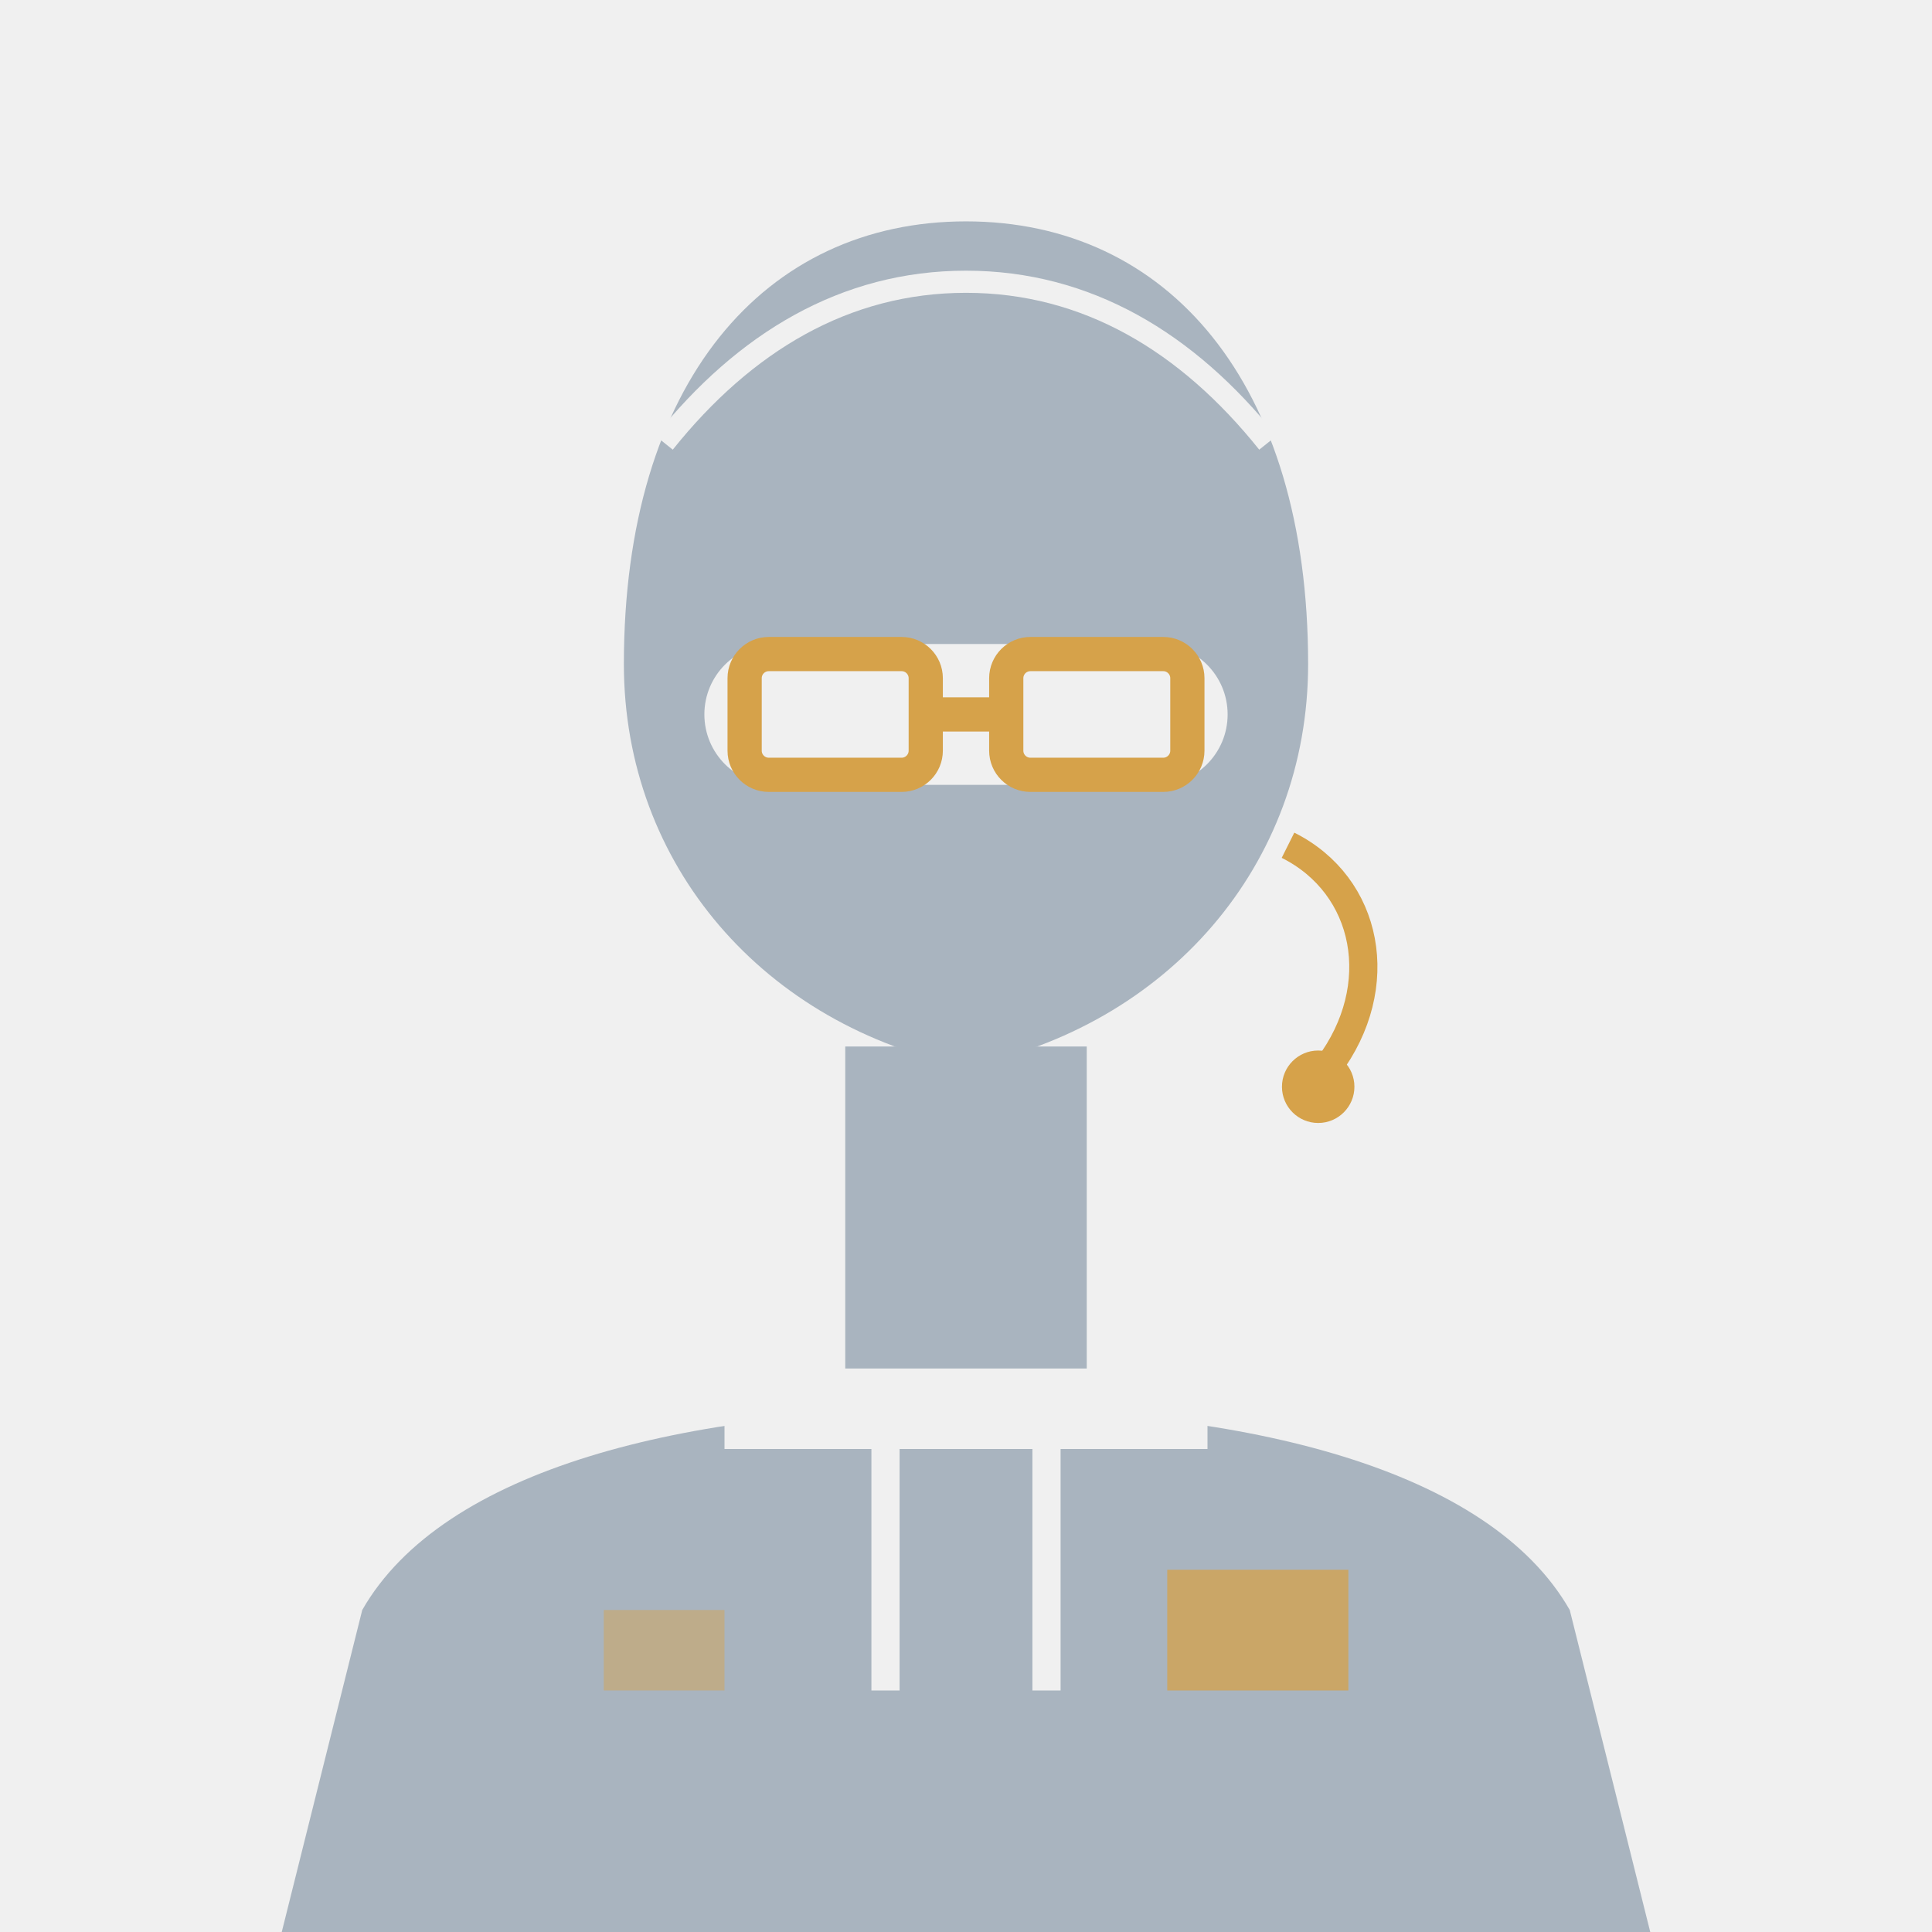
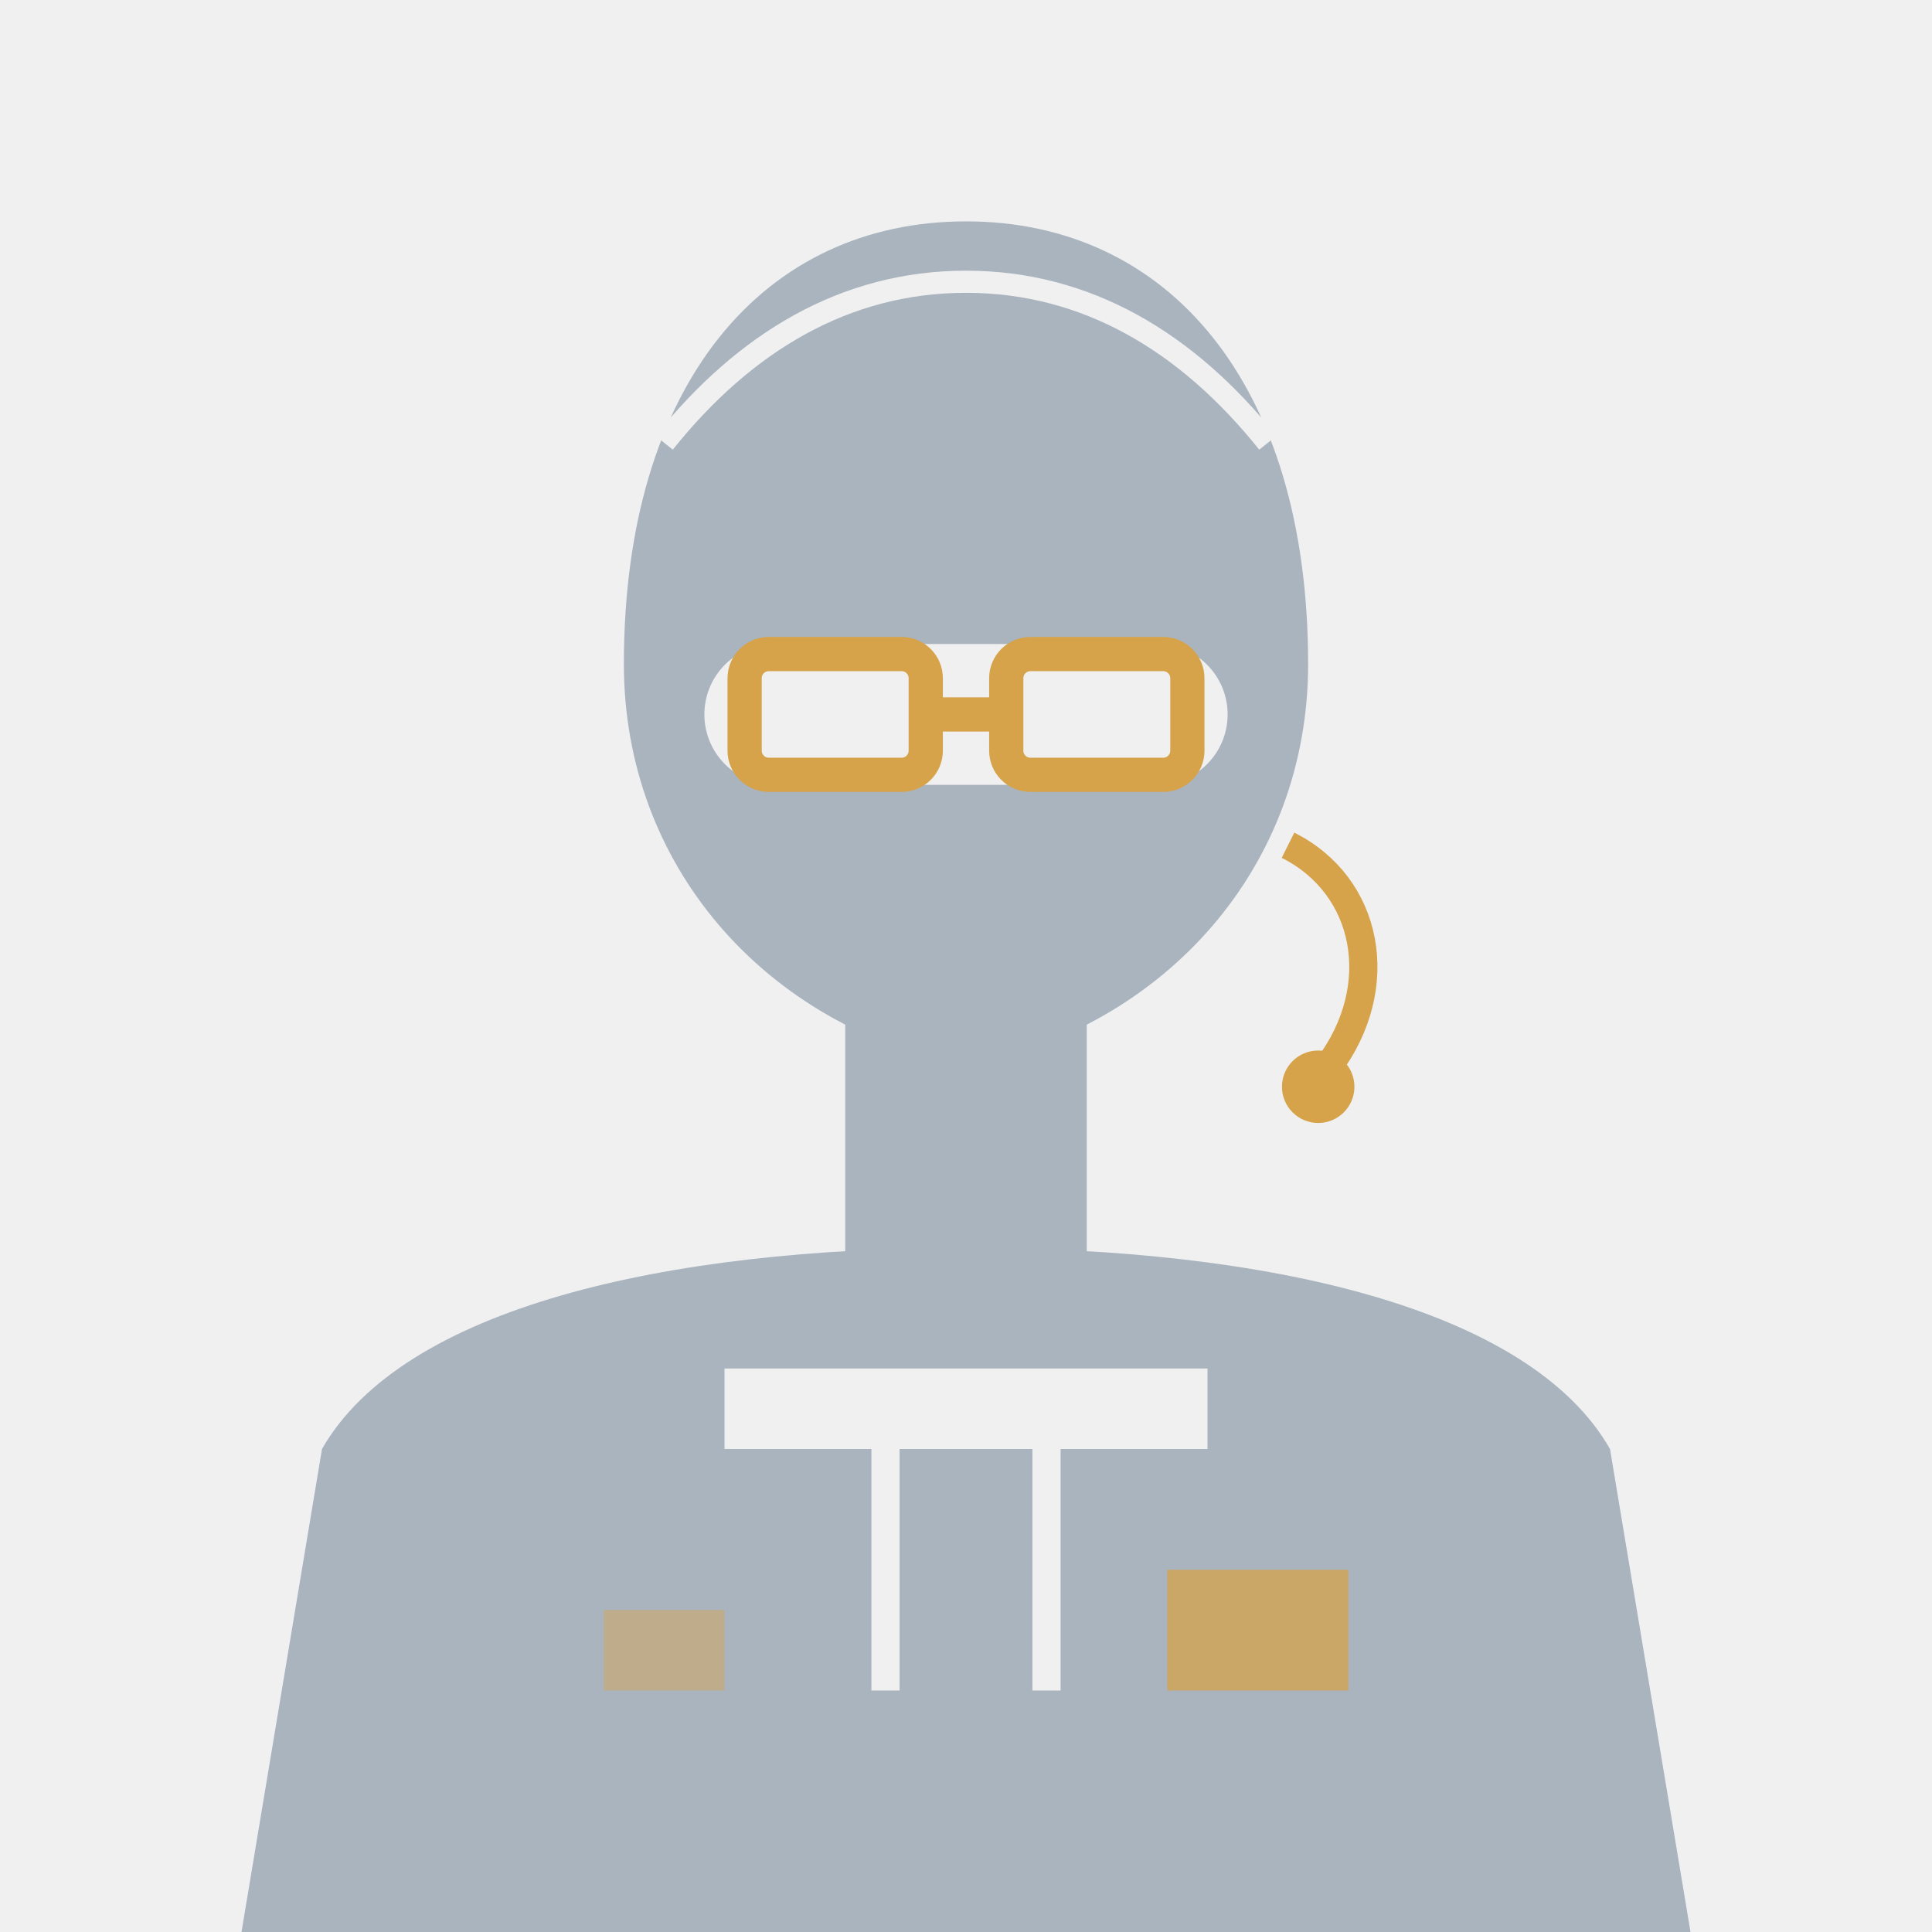
<svg xmlns="http://www.w3.org/2000/svg" width="96" height="96" viewBox="0 0 96 96">
  <defs>
    <mask id="m">
      <rect width="96" height="96" fill="#000" />
-       <path d="M14 96L18 80C22 73 34 70 48 70C62 70 74 73 78 80L82 96Z" fill="#fff" />
-       <path d="M42 52h12v20H42z" fill="#fff" />
+       <path d="M12 96L16 72C20 65 33 62 48 62C63 62 76 65 80 72L84 96Z" fill="#fff" />
+       <path d="M42 50h12v14H42z" fill="#fff" />
      <path d="M31 33c0-14 7-22 17-22s17 8 17 22c0 10-7 18-17 20-10-2-17-10-17-20z" fill="#fff" />
      <rect x="35" y="32" width="26" height="7" rx="3.5" fill="#000" />
      <path d="M33 22c4-5 9-8 15-8s11 3 15 8" stroke="#000" stroke-width="1.1" fill="none" />
      <path d="M36 68h24v4H36z" fill="#000" />
      <path d="M44 72v12M52 72v12" stroke="#000" stroke-width="1.4" fill="none" />
    </mask>
  </defs>
  <rect width="96" height="96" fill="#A9B4BF" mask="url(#m)" />
  <g fill="none" stroke="#D6A24A" stroke-width="1.7">
    <rect x="37" y="32.5" width="9" height="6" rx="1.2" />
    <rect x="50" y="32.5" width="9" height="6" rx="1.2" />
    <path d="M46 35.5h4" />
  </g>
  <path d="M64 42c4 2 5 7 2 11" fill="none" stroke="#D6A24A" stroke-width="1.4" />
  <circle cx="65.5" cy="54" r="1.8" fill="#D6A24A" />
  <rect x="58" y="78" width="9" height="6" fill="#D6A24A" opacity=".75" />
  <rect x="30" y="80" width="6" height="4" fill="#D6A24A" opacity=".45" />
</svg>
